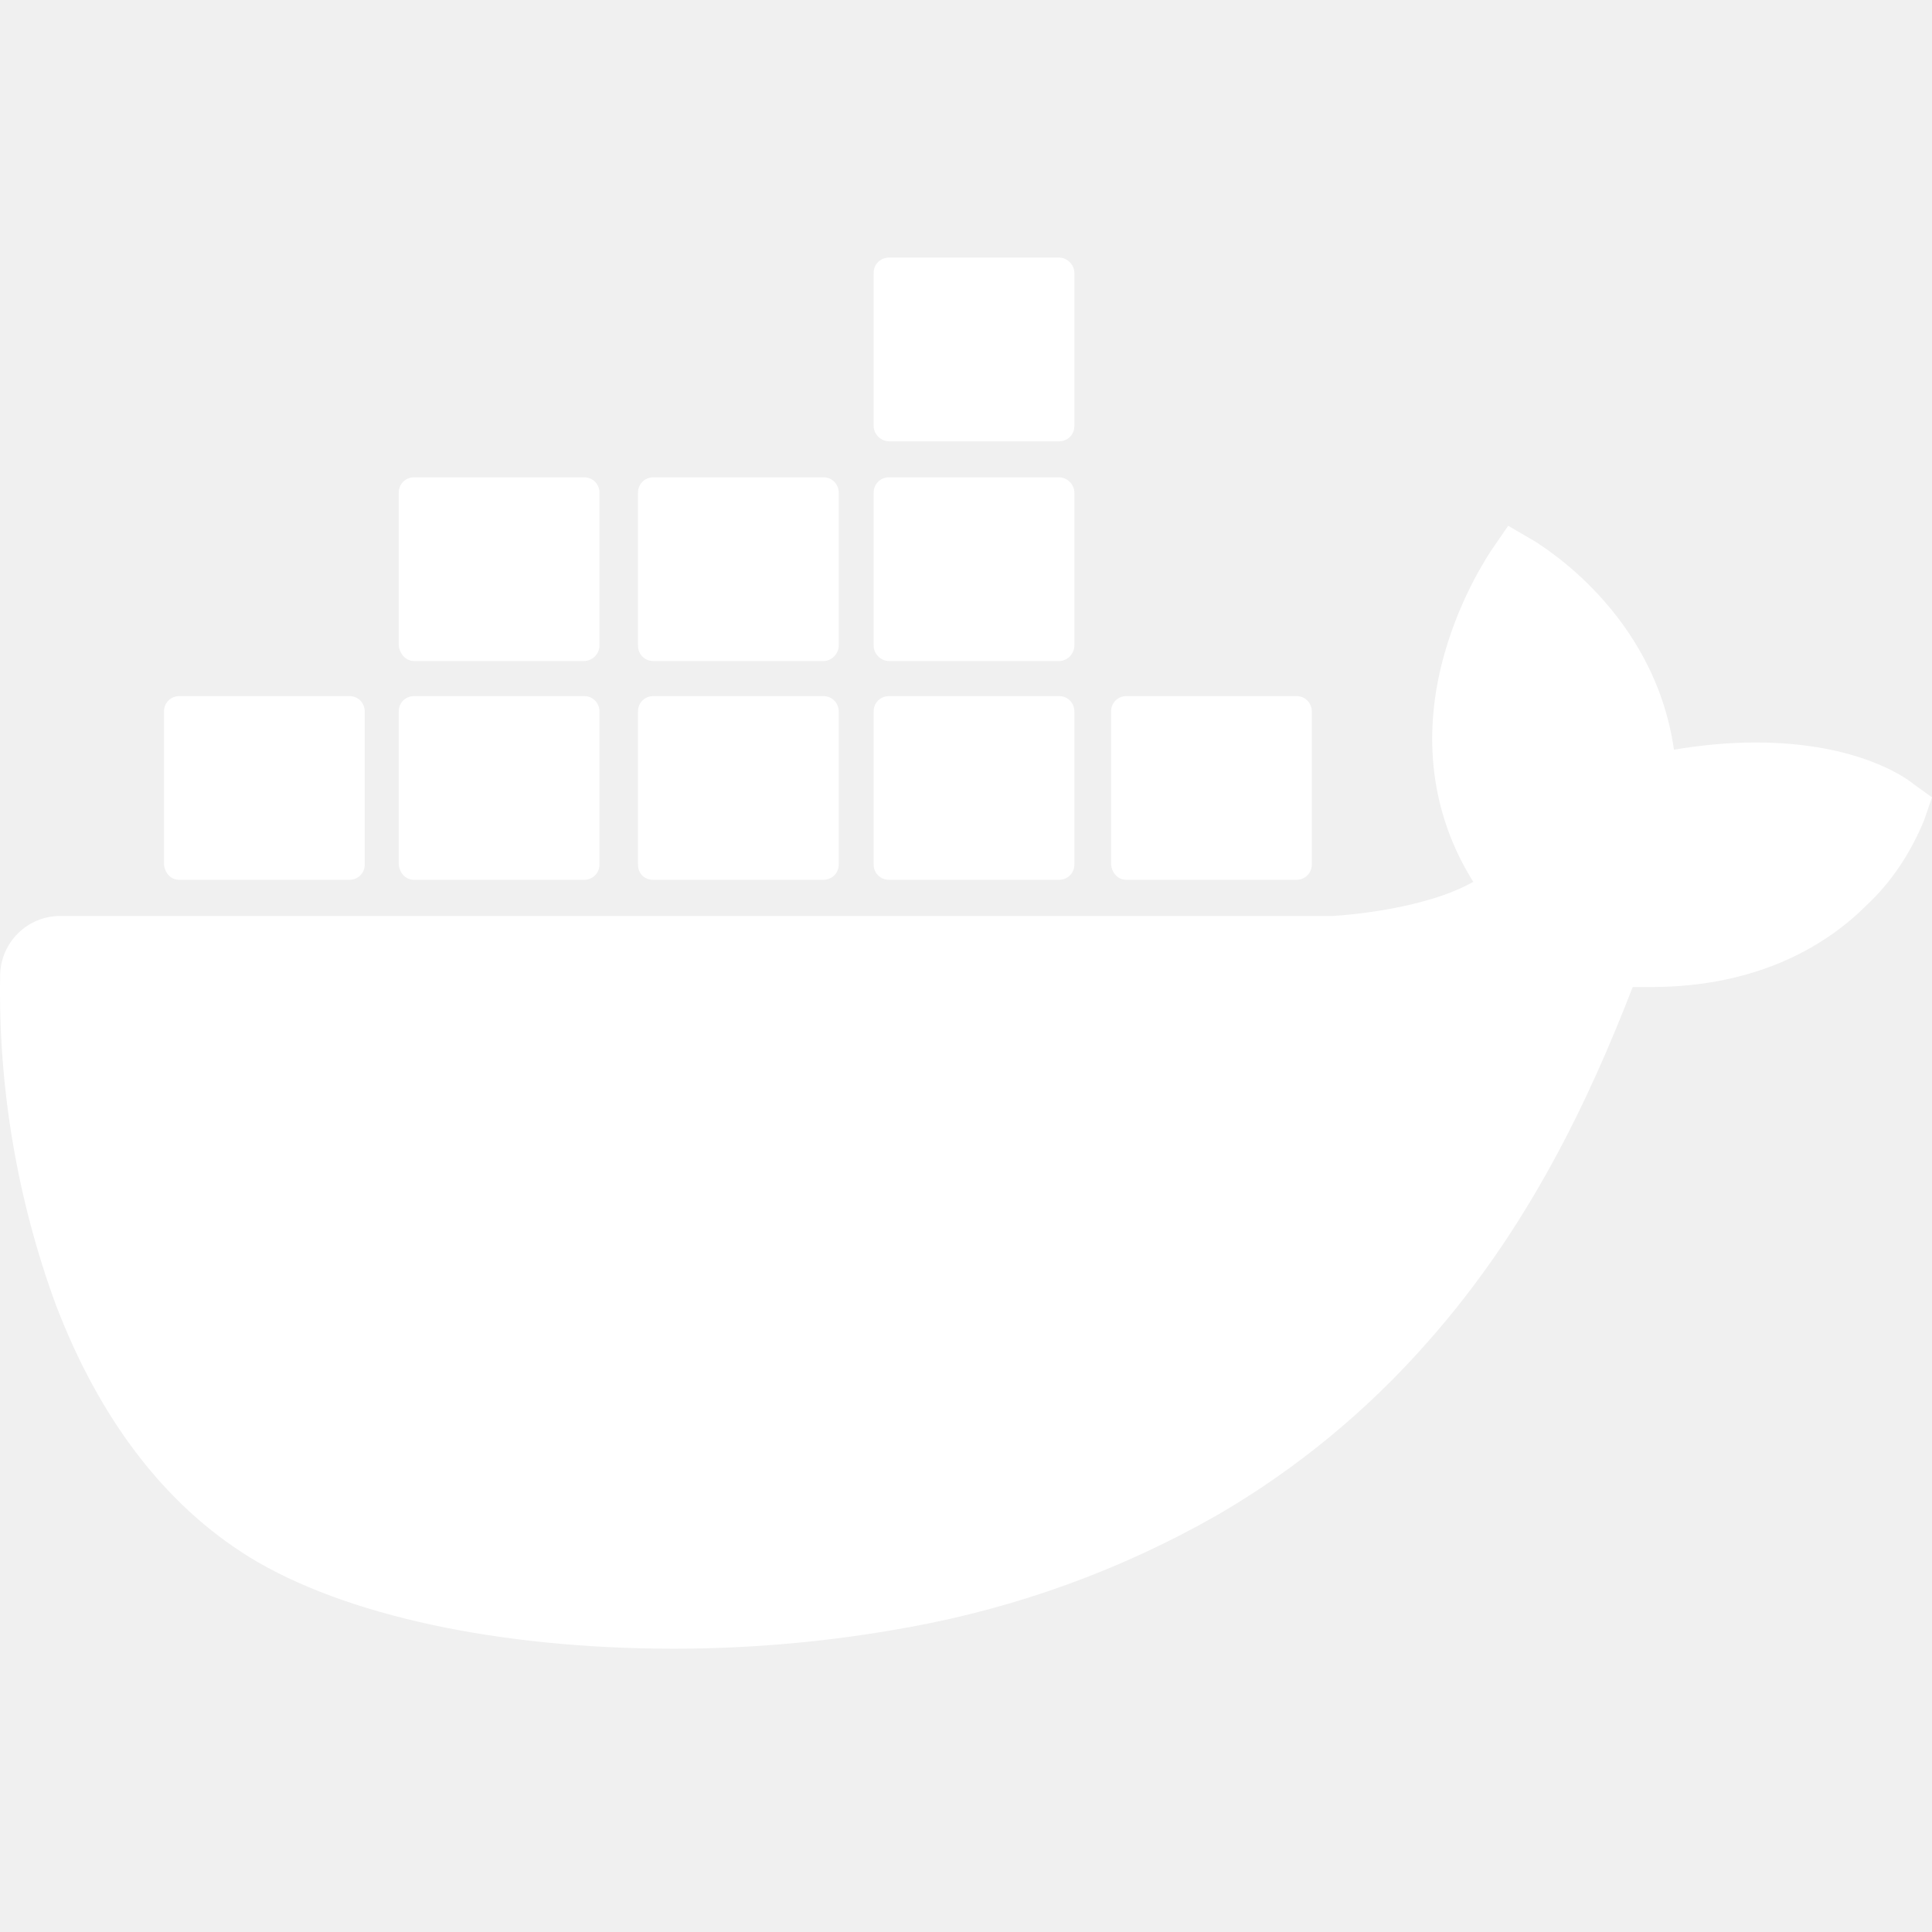
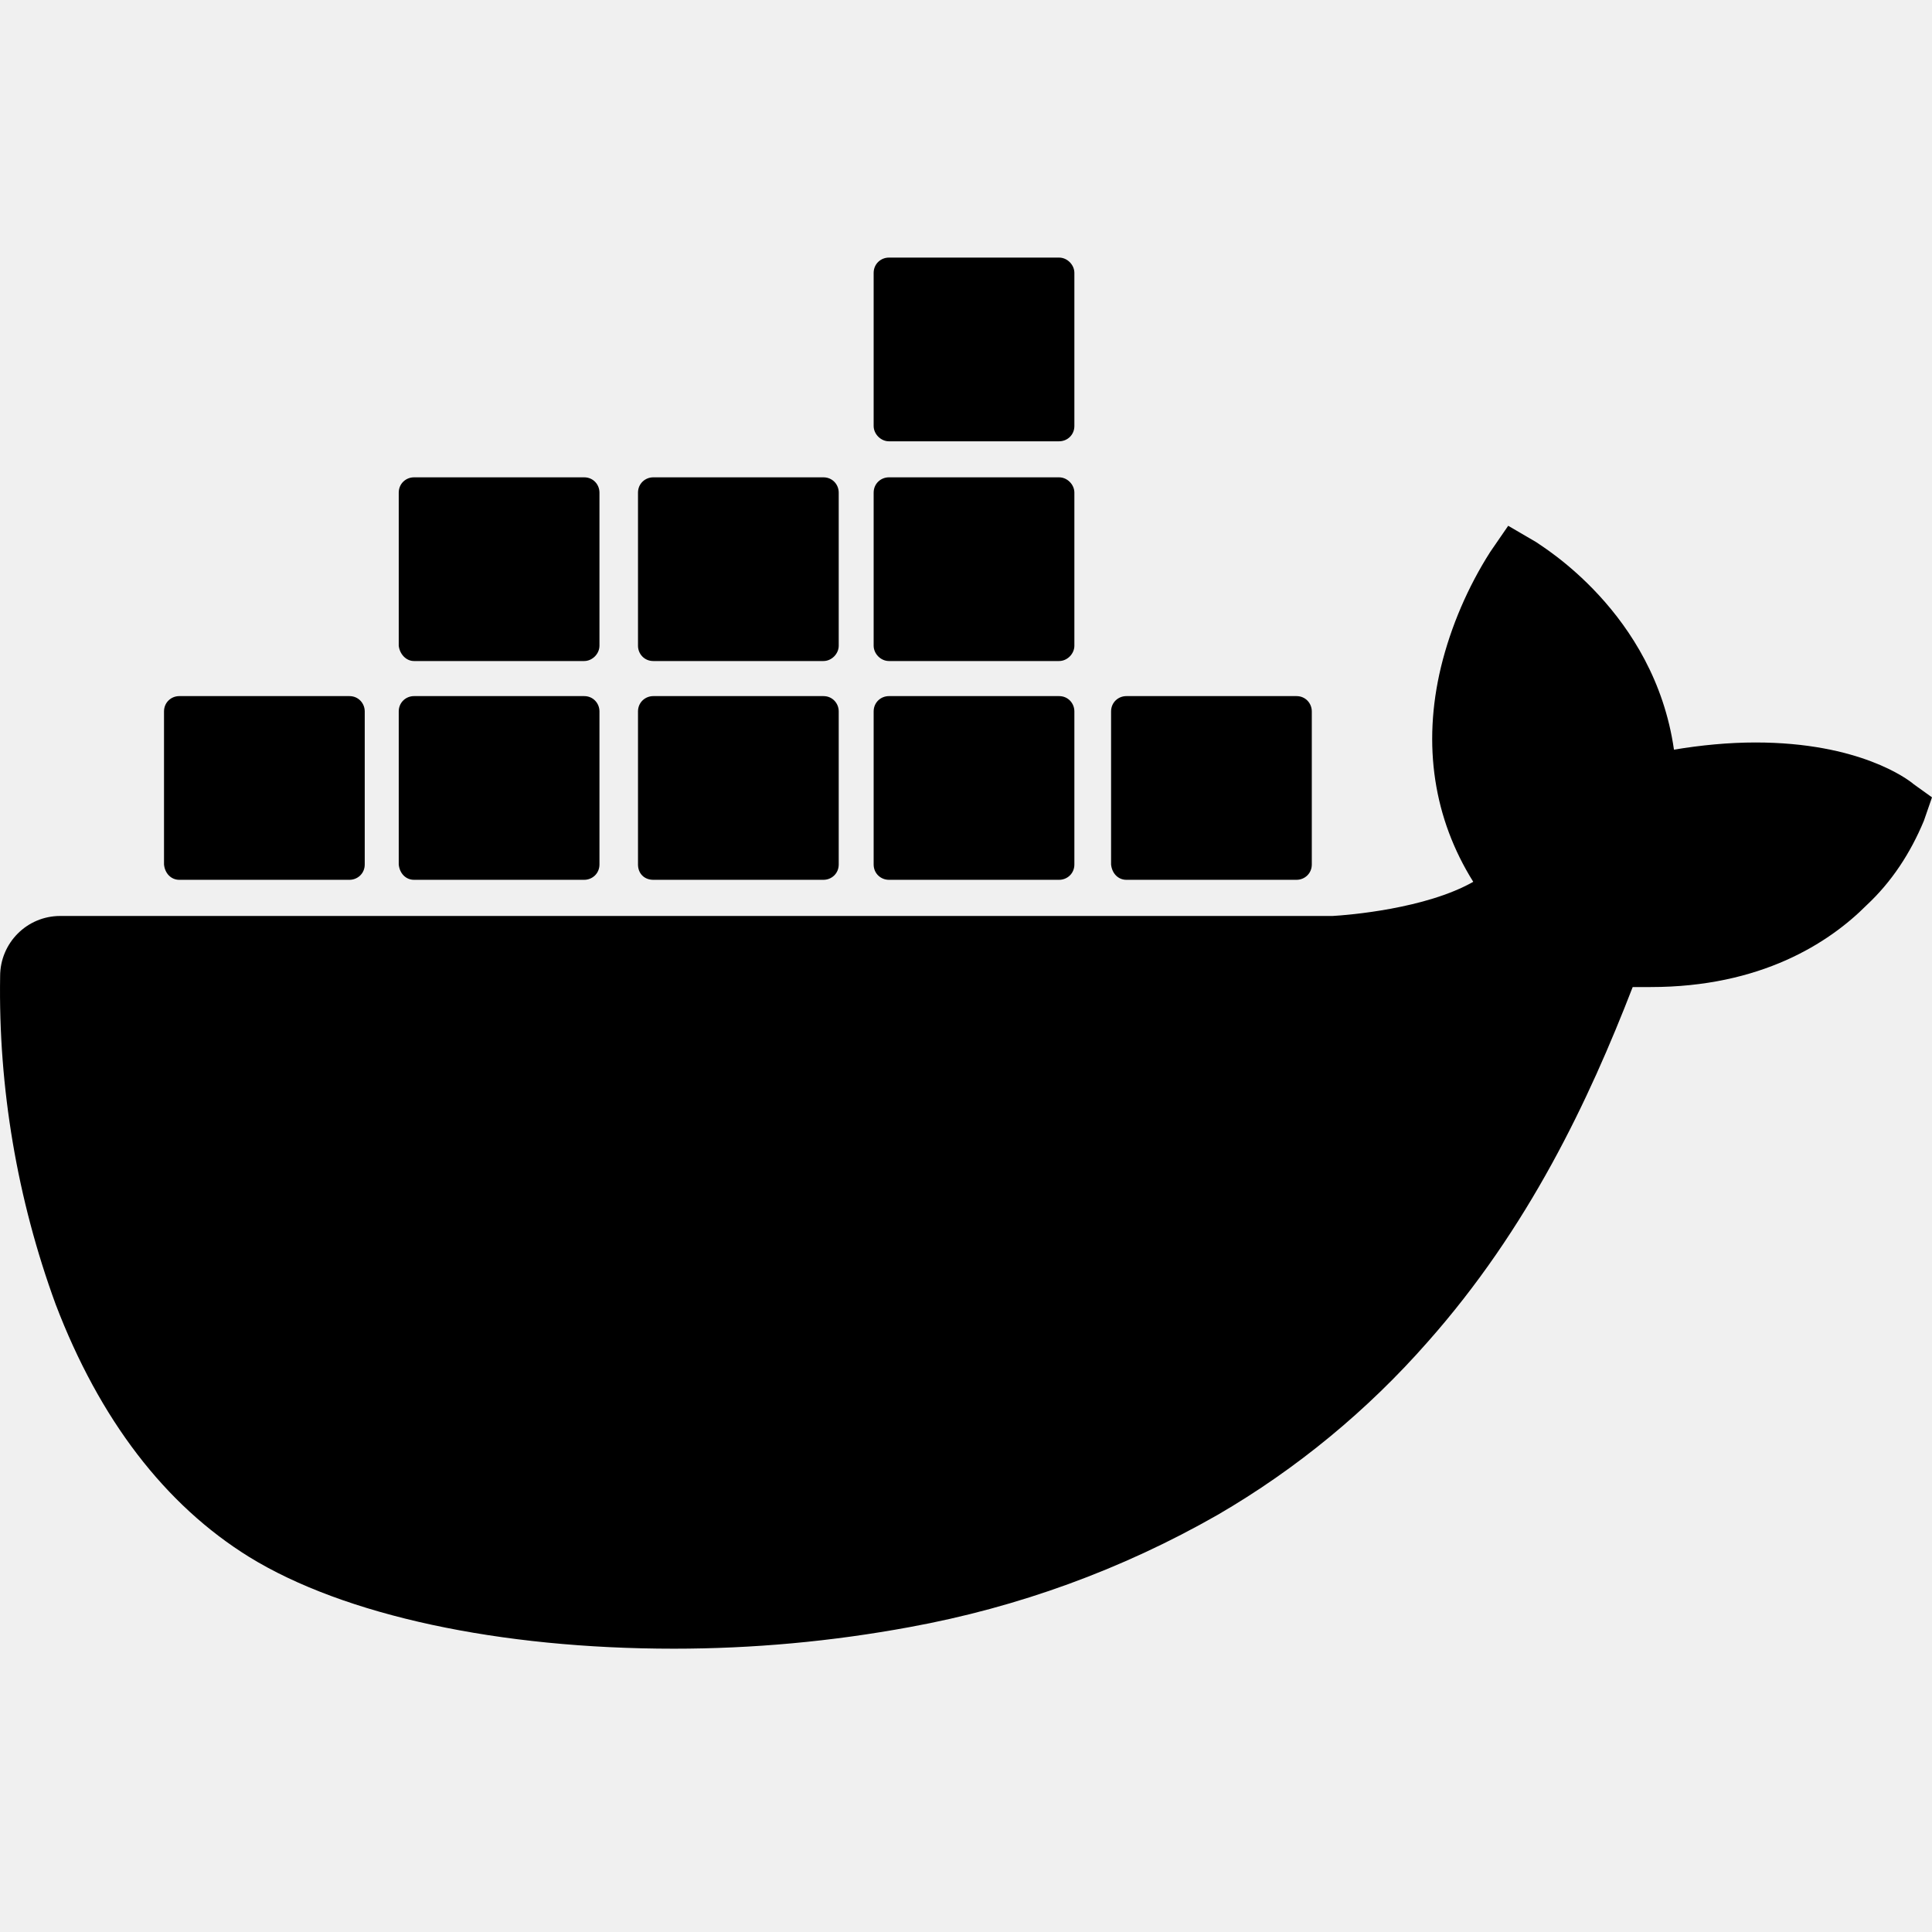
<svg xmlns="http://www.w3.org/2000/svg" width="75" height="75" viewBox="0 0 75 75" fill="none">
-   <path d="M74.271 30.427C74.062 30.253 72.183 28.823 68.149 28.823C67.105 28.823 66.027 28.927 64.983 29.102C64.218 23.762 59.8 21.18 59.626 21.04L58.548 20.411L57.852 21.423C56.983 22.785 56.322 24.321 55.939 25.891C55.209 28.927 55.661 31.788 57.192 34.232C55.348 35.278 52.357 35.523 51.731 35.558H2.336C1.048 35.558 0.005 36.604 0.005 37.897C-0.066 42.224 0.666 46.551 2.161 50.635C3.865 55.102 6.405 58.418 9.674 60.442C13.361 62.711 19.379 64.002 26.162 64.002C29.223 64.002 32.284 63.723 35.31 63.164C39.518 62.397 43.554 60.931 47.275 58.803C50.337 57.023 53.084 54.755 55.415 52.102C59.346 47.67 61.677 42.715 63.381 38.317H64.077C68.355 38.317 70.999 36.607 72.46 35.141C73.434 34.233 74.164 33.117 74.686 31.86L75 30.953L74.27 30.429L74.271 30.427Z" fill="white" />
-   <path d="M6.958 34.154H13.567C13.881 34.154 14.159 33.909 14.159 33.56V27.617C14.159 27.303 13.915 27.023 13.567 27.023H6.958C6.645 27.023 6.367 27.268 6.367 27.617V33.56C6.401 33.909 6.645 34.154 6.958 34.154ZM16.07 34.154H22.68C22.993 34.154 23.271 33.909 23.271 33.56V27.617C23.271 27.303 23.028 27.023 22.68 27.023H16.07C15.757 27.023 15.479 27.268 15.479 27.617V33.56C15.513 33.909 15.757 34.154 16.07 34.154ZM25.359 34.154H31.968C32.282 34.154 32.559 33.909 32.559 33.56V27.617C32.559 27.303 32.316 27.023 31.968 27.023H25.359C25.045 27.023 24.767 27.268 24.767 27.617V33.56C24.767 33.909 25.011 34.154 25.359 34.154ZM34.507 34.154H41.116C41.43 34.154 41.707 33.909 41.707 33.56V27.617C41.707 27.303 41.464 27.023 41.116 27.023H34.507C34.193 27.023 33.915 27.268 33.915 27.617V33.56C33.915 33.909 34.193 34.154 34.507 34.154ZM16.07 25.661H22.68C22.993 25.661 23.271 25.382 23.271 25.067V19.124C23.271 18.809 23.028 18.53 22.68 18.53H16.07C15.757 18.53 15.479 18.775 15.479 19.124V25.067C15.513 25.382 15.757 25.661 16.07 25.661ZM25.359 25.661H31.968C32.282 25.661 32.559 25.382 32.559 25.067V19.124C32.559 18.809 32.316 18.53 31.968 18.53H25.359C25.045 18.53 24.767 18.775 24.767 19.124V25.067C24.767 25.382 25.011 25.661 25.359 25.661ZM34.507 25.661H41.116C41.43 25.661 41.707 25.382 41.707 25.067V19.124C41.707 18.809 41.43 18.53 41.116 18.53H34.507C34.193 18.53 33.915 18.775 33.915 19.124V25.067C33.915 25.382 34.193 25.661 34.507 25.661ZM34.507 17.131H41.116C41.43 17.131 41.707 16.886 41.707 16.537V10.594C41.707 10.279 41.43 10 41.116 10H34.507C34.193 10 33.915 10.245 33.915 10.594V16.537C33.915 16.851 34.193 17.131 34.507 17.131ZM43.724 34.154H50.333C50.646 34.154 50.924 33.909 50.924 33.56V27.617C50.924 27.303 50.681 27.023 50.333 27.023H43.724C43.41 27.023 43.132 27.268 43.132 27.617V33.56C43.167 33.909 43.41 34.154 43.724 34.154Z" fill="white" />
+   <path d="M74.271 30.427C74.062 30.253 72.183 28.823 68.149 28.823C67.105 28.823 66.027 28.927 64.983 29.102C64.218 23.762 59.8 21.18 59.626 21.04L58.548 20.411L57.852 21.423C56.983 22.785 56.322 24.321 55.939 25.891C55.209 28.927 55.661 31.788 57.192 34.232C55.348 35.278 52.357 35.523 51.731 35.558H2.336C1.048 35.558 0.005 36.604 0.005 37.897C-0.066 42.224 0.666 46.551 2.161 50.635C3.865 55.102 6.405 58.418 9.674 60.442C13.361 62.711 19.379 64.002 26.162 64.002C29.223 64.002 32.284 63.723 35.31 63.164C39.518 62.397 43.554 60.931 47.275 58.803C50.337 57.023 53.084 54.755 55.415 52.102C59.346 47.67 61.677 42.715 63.381 38.317H64.077C68.355 38.317 70.999 36.607 72.46 35.141C73.434 34.233 74.164 33.117 74.686 31.86L75 30.953L74.27 30.429L74.271 30.427Z" fill="currentColor" />
+   <path d="M6.958 34.154H13.567C13.881 34.154 14.159 33.909 14.159 33.56V27.617C14.159 27.303 13.915 27.023 13.567 27.023H6.958C6.645 27.023 6.367 27.268 6.367 27.617V33.56C6.401 33.909 6.645 34.154 6.958 34.154ZM16.07 34.154H22.68C22.993 34.154 23.271 33.909 23.271 33.56V27.617C23.271 27.303 23.028 27.023 22.68 27.023H16.07C15.757 27.023 15.479 27.268 15.479 27.617V33.56C15.513 33.909 15.757 34.154 16.07 34.154ZM25.359 34.154H31.968C32.282 34.154 32.559 33.909 32.559 33.56V27.617C32.559 27.303 32.316 27.023 31.968 27.023H25.359C25.045 27.023 24.767 27.268 24.767 27.617V33.56C24.767 33.909 25.011 34.154 25.359 34.154ZM34.507 34.154H41.116C41.43 34.154 41.707 33.909 41.707 33.56V27.617C41.707 27.303 41.464 27.023 41.116 27.023H34.507C34.193 27.023 33.915 27.268 33.915 27.617V33.56C33.915 33.909 34.193 34.154 34.507 34.154ZM16.07 25.661H22.68C22.993 25.661 23.271 25.382 23.271 25.067V19.124C23.271 18.809 23.028 18.53 22.68 18.53H16.07C15.757 18.53 15.479 18.775 15.479 19.124V25.067C15.513 25.382 15.757 25.661 16.07 25.661ZM25.359 25.661H31.968C32.282 25.661 32.559 25.382 32.559 25.067V19.124C32.559 18.809 32.316 18.53 31.968 18.53H25.359C25.045 18.53 24.767 18.775 24.767 19.124V25.067C24.767 25.382 25.011 25.661 25.359 25.661ZM34.507 25.661H41.116C41.43 25.661 41.707 25.382 41.707 25.067V19.124C41.707 18.809 41.43 18.53 41.116 18.53H34.507C34.193 18.53 33.915 18.775 33.915 19.124V25.067C33.915 25.382 34.193 25.661 34.507 25.661ZM34.507 17.131H41.116C41.43 17.131 41.707 16.886 41.707 16.537V10.594C41.707 10.279 41.43 10 41.116 10H34.507C34.193 10 33.915 10.245 33.915 10.594V16.537C33.915 16.851 34.193 17.131 34.507 17.131ZM43.724 34.154H50.333C50.646 34.154 50.924 33.909 50.924 33.56V27.617C50.924 27.303 50.681 27.023 50.333 27.023H43.724C43.41 27.023 43.132 27.268 43.132 27.617V33.56C43.167 33.909 43.41 34.154 43.724 34.154Z" fill="currentColor" />
</svg>
